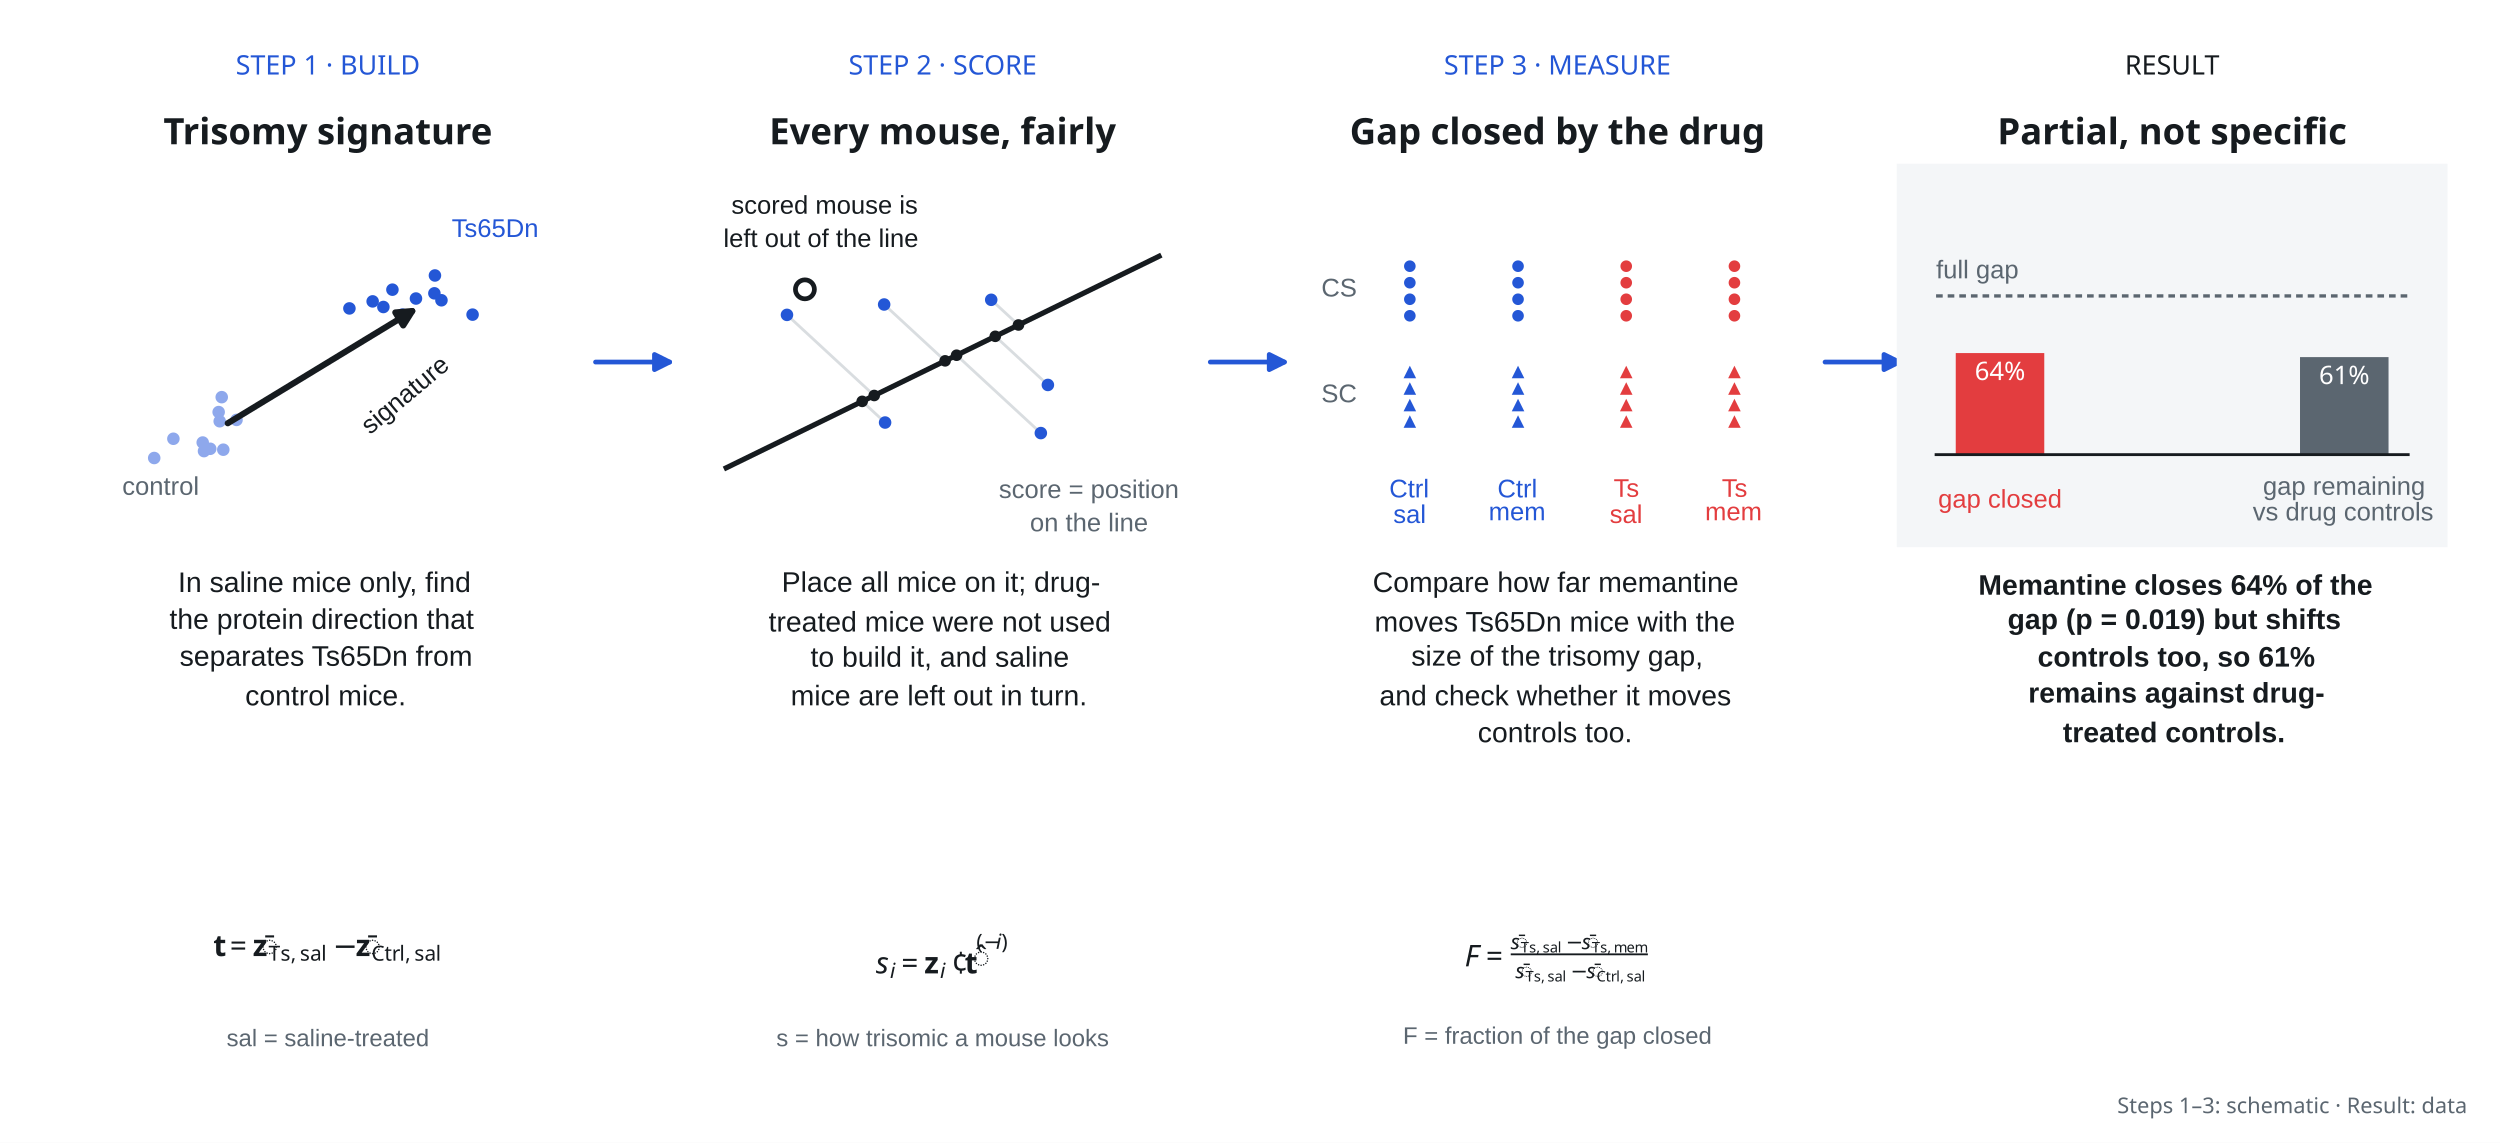
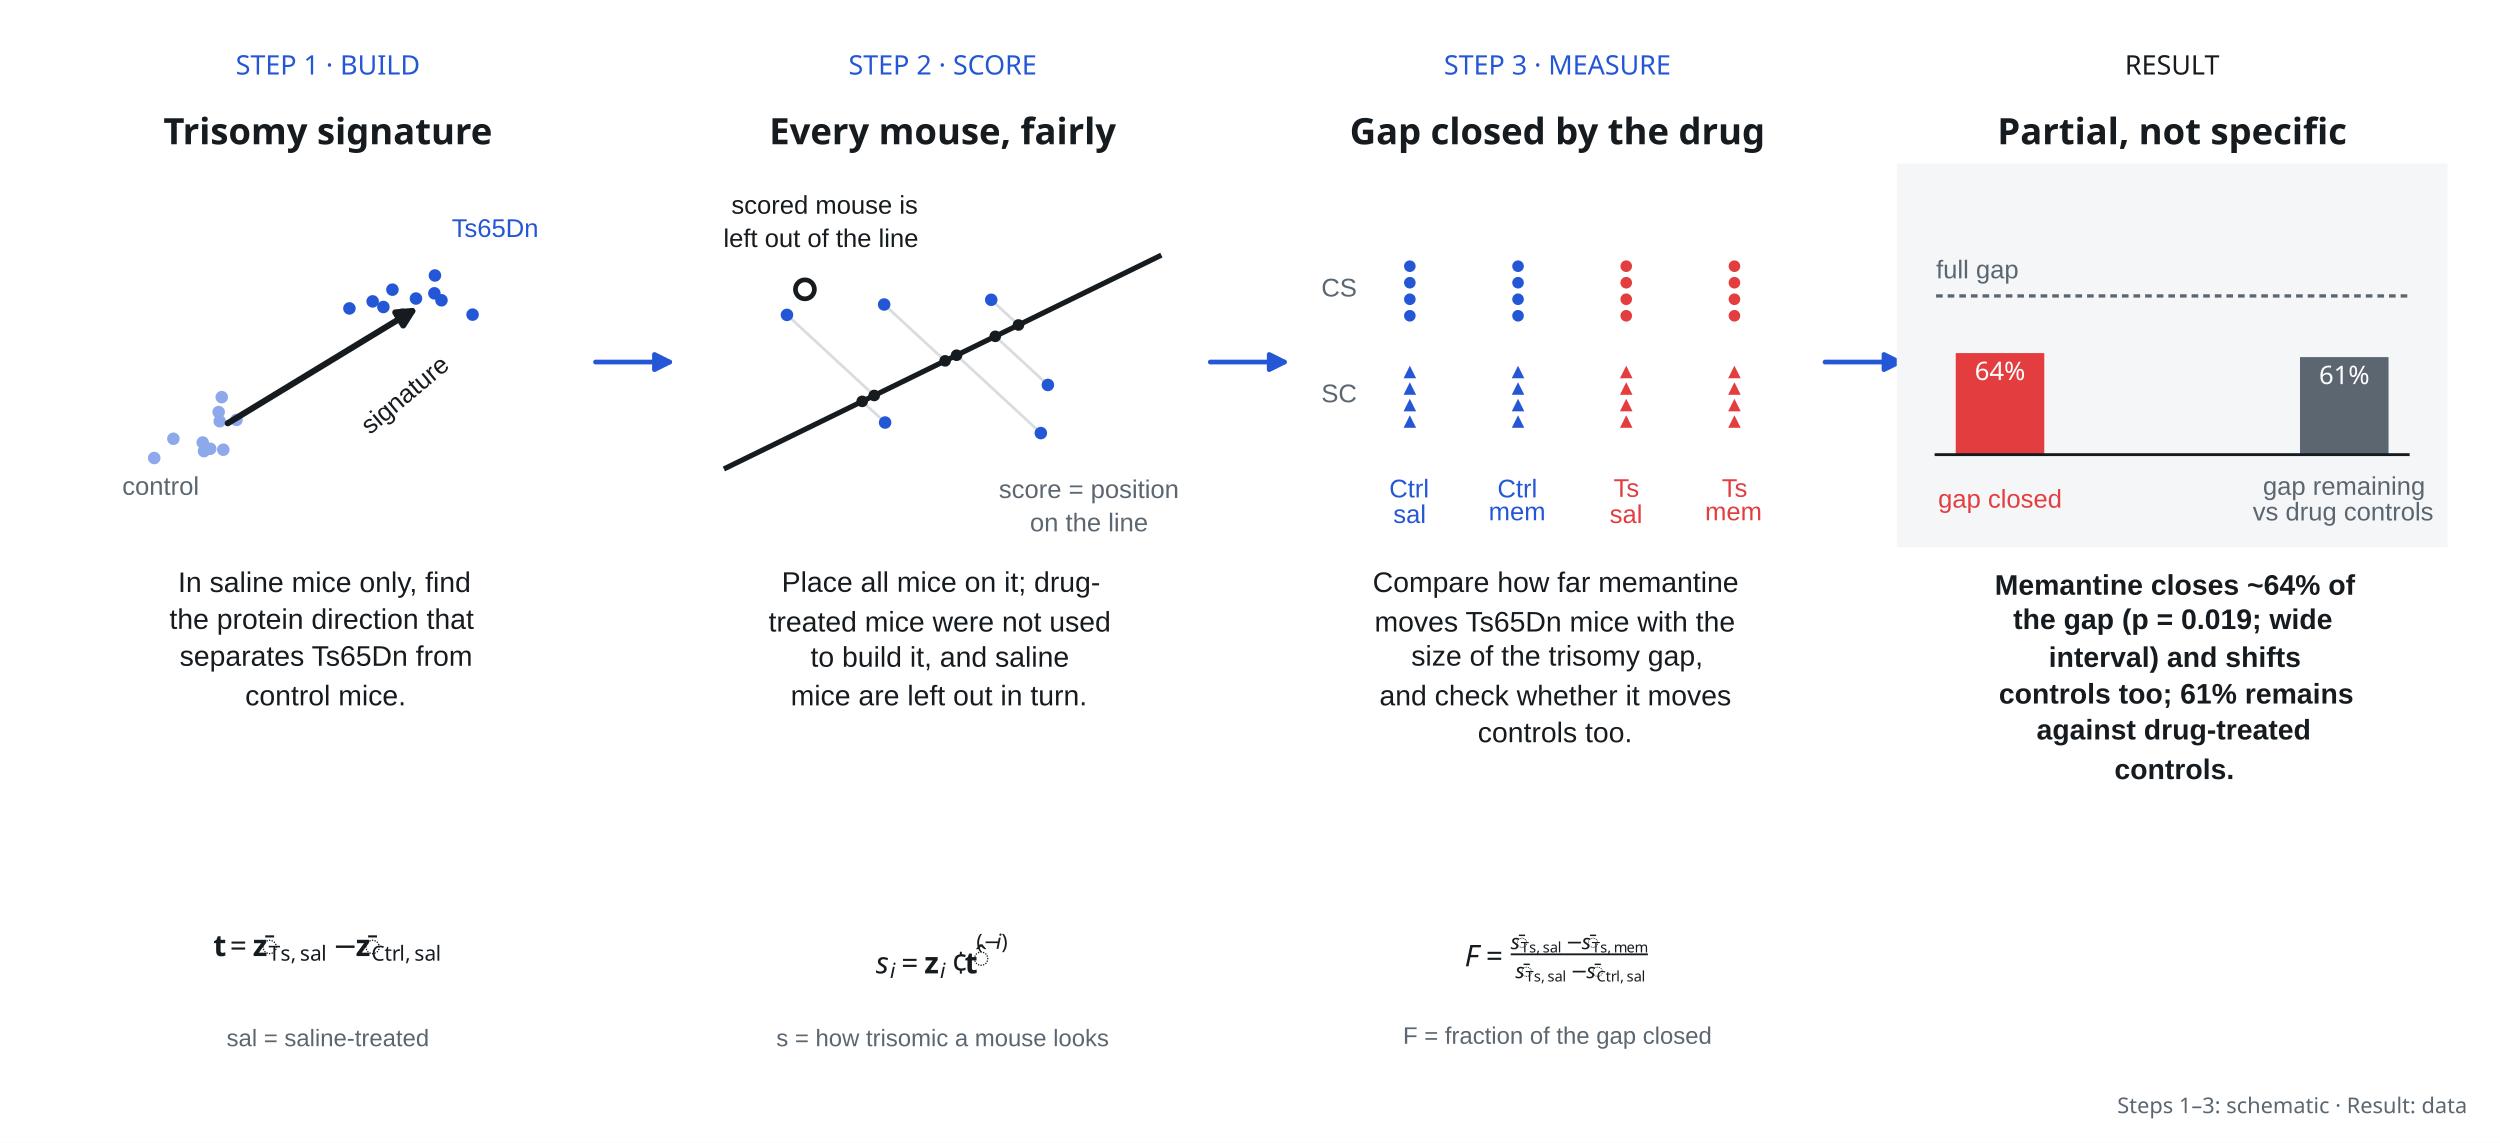
<svg xmlns="http://www.w3.org/2000/svg" xmlns:xlink="http://www.w3.org/1999/xlink" width="527.38pt" height="241.081pt" viewBox="0 0 527.38 241.081" version="1.1">
  <defs>
    <style type="text/css">*{stroke-linejoin: round; stroke-linecap: butt}</style>
  </defs>
  <g id="figure_1">
    <g id="patch_1">
      <path d="M 0 241.081  L 527.38 241.081  L 527.38 -0  L 0 -0  z " style="fill: #ffffff" />
    </g>
    <g id="axes_1">
      <g id="patch_2">
        <path d="M 125.629 76.377  Q 134.004 76.377 141.261 76.377  " clip-path="url(#pd971b966e3)" style="fill: none; stroke: #2457d6; stroke-linecap: round" />
        <path d="M 138.061 74.777  L 141.261 76.377  L 138.061 77.977  z " clip-path="url(#pd971b966e3)" style="fill: #2457d6; stroke: #2457d6; stroke-linecap: round" />
      </g>
      <g id="patch_3">
        <path d="M 255.314 76.377  Q 263.689 76.377 270.946 76.377  " clip-path="url(#pd971b966e3)" style="fill: none; stroke: #2457d6; stroke-linecap: round" />
        <path d="M 267.746 74.777  L 270.946 76.377  L 267.746 77.977  z " clip-path="url(#pd971b966e3)" style="fill: #2457d6; stroke: #2457d6; stroke-linecap: round" />
      </g>
      <g id="patch_4">
        <path d="M 384.999 76.377  Q 393.374 76.377 400.631 76.377  " clip-path="url(#pd971b966e3)" style="fill: none; stroke: #2457d6; stroke-linecap: round" />
        <path d="M 397.431 74.777  L 400.631 76.377  L 397.431 77.977  z " clip-path="url(#pd971b966e3)" style="fill: #2457d6; stroke: #2457d6; stroke-linecap: round" />
      </g>
      <g id="text_1">
        <text style="font-size: 5.67px; font-family: 'IBM Plex Mono'; text-anchor: middle; fill: #2457d6" x="69.163" y="15.716" transform="rotate(-0 69.16252 15.71583)">STEP 1 · BUILD</text>
      </g>
      <g id="text_2">
        <text style="font-weight: 600; font-size: 7.686px; font-family: 'Fraunces'; text-anchor: middle; fill: #161b1f" x="69.163" y="30.432" transform="rotate(-0 69.16252 30.43218)">Trisomy signature</text>
      </g>
      <g id="text_3">
        <text style="font-size: 5.985px; font-family: 'IBM Plex Sans', 'Arial', 'DejaVu Sans', sans-serif; fill: #161b1f" transform="translate(37.55564 124.8845)">In saline mice only, find</text>
        <text style="font-size: 5.985px; font-family: 'IBM Plex Sans', 'Arial', 'DejaVu Sans', sans-serif; fill: #161b1f" transform="translate(35.7405 132.665)">the protein direction that</text>
        <text style="font-size: 5.985px; font-family: 'IBM Plex Sans', 'Arial', 'DejaVu Sans', sans-serif; fill: #161b1f" transform="translate(37.8937 140.4455)">separates Ts65Dn from</text>
        <text style="font-size: 5.985px; font-family: 'IBM Plex Sans', 'Arial', 'DejaVu Sans', sans-serif; fill: #161b1f" transform="translate(51.72513 148.7885)">control mice.</text>
      </g>
      <g id="text_4">
        <g style="fill: #161b1f" transform="translate(45.00202 202.16)">
          <text>
            <tspan x="0" y="-0.478" style="font-weight: 700; font-size: 6.3px; font-family: 'IBM Plex Sans'; fill: #161b1f">t</tspan>
            <tspan x="8.326" y="-0.478" style="font-weight: 700; font-size: 6.3px; font-family: 'IBM Plex Sans'; fill: #161b1f">z</tspan>
            <tspan x="30.035" y="-0.478" style="font-weight: 700; font-size: 6.3px; font-family: 'IBM Plex Sans'; fill: #161b1f">z</tspan>
            <tspan x="3.48" y="-0.478" style="font-size: 6.3px; font-family: 'IBM Plex Sans'; fill: #161b1f">=</tspan>
            <tspan x="10.016" y="-0.562" style="font-size: 6.3px; font-family: 'IBM Plex Sans'; fill: #161b1f">̄</tspan>
            <tspan x="25.188" y="-0.478" style="font-size: 6.3px; font-family: 'IBM Plex Sans'; fill: #161b1f">−</tspan>
            <tspan x="31.725" y="-0.562" style="font-size: 6.3px; font-family: 'IBM Plex Sans'; fill: #161b1f">̄</tspan>
            <tspan x="11.644" y="0.497" style="font-size: 4.41px; font-family: 'IBM Plex Sans'; fill: #161b1f">T</tspan>
            <tspan x="14.166" y="0.497" style="font-size: 4.41px; font-family: 'IBM Plex Sans'; fill: #161b1f">s</tspan>
            <tspan x="16.312" y="0.497" style="font-size: 4.41px; font-family: 'IBM Plex Sans'; fill: #161b1f">,</tspan>
            <tspan x="18.259" y="0.497" style="font-size: 4.41px; font-family: 'IBM Plex Sans'; fill: #161b1f">s</tspan>
            <tspan x="20.405" y="0.497" style="font-size: 4.41px; font-family: 'IBM Plex Sans'; fill: #161b1f">a</tspan>
            <tspan x="22.759" y="0.497" style="font-size: 4.41px; font-family: 'IBM Plex Sans'; fill: #161b1f">l</tspan>
            <tspan x="33.353" y="0.497" style="font-size: 4.41px; font-family: 'IBM Plex Sans'; fill: #161b1f">C</tspan>
            <tspan x="36.09" y="0.497" style="font-size: 4.41px; font-family: 'IBM Plex Sans'; fill: #161b1f">t</tspan>
            <tspan x="37.638" y="0.497" style="font-size: 4.41px; font-family: 'IBM Plex Sans'; fill: #161b1f">r</tspan>
            <tspan x="39.255" y="0.497" style="font-size: 4.41px; font-family: 'IBM Plex Sans'; fill: #161b1f">l</tspan>
            <tspan x="40.454" y="0.497" style="font-size: 4.41px; font-family: 'IBM Plex Sans'; fill: #161b1f">,</tspan>
            <tspan x="42.401" y="0.497" style="font-size: 4.41px; font-family: 'IBM Plex Sans'; fill: #161b1f">s</tspan>
            <tspan x="44.547" y="0.497" style="font-size: 4.41px; font-family: 'IBM Plex Sans'; fill: #161b1f">a</tspan>
            <tspan x="46.901" y="0.497" style="font-size: 4.41px; font-family: 'IBM Plex Sans'; fill: #161b1f">l</tspan>
          </text>
        </g>
      </g>
      <g id="text_5">
        <text style="font-size: 5.04px; font-family: 'IBM Plex Sans', 'Arial', 'DejaVu Sans', sans-serif; text-anchor: middle; fill: #5b6670" x="69.163" y="220.7" transform="rotate(-0 69.16252 220.6997)">sal = saline-treated</text>
      </g>
      <g id="text_6">
        <text style="font-size: 5.67px; font-family: 'IBM Plex Mono'; text-anchor: middle; fill: #2457d6" x="198.848" y="15.716" transform="rotate(-0 198.8476 15.71583)">STEP 2 · SCORE</text>
      </g>
      <g id="text_7">
        <text style="font-weight: 600; font-size: 7.686px; font-family: 'Fraunces'; text-anchor: middle; fill: #161b1f" x="198.848" y="30.432" transform="rotate(-0 198.8476 30.43218)">Every mouse, fairly</text>
      </g>
      <g id="text_8">
        <text style="font-size: 5.985px; font-family: 'IBM Plex Sans', 'Arial', 'DejaVu Sans', sans-serif; fill: #161b1f" transform="translate(164.9037 124.8485)">Place all mice on it; drug-</text>
        <text style="font-size: 5.985px; font-family: 'IBM Plex Sans', 'Arial', 'DejaVu Sans', sans-serif; fill: #161b1f" transform="translate(162.1268 133.2275)">treated mice were not used</text>
        <text style="font-size: 5.985px; font-family: 'IBM Plex Sans', 'Arial', 'DejaVu Sans', sans-serif; fill: #161b1f" transform="translate(170.9701 140.6461)">to build it, and saline</text>
        <text style="font-size: 5.985px; font-family: 'IBM Plex Sans', 'Arial', 'DejaVu Sans', sans-serif; fill: #161b1f" transform="translate(166.7895 148.7885)">mice are left out in turn.</text>
      </g>
      <g id="text_9">
        <g style="fill: #161b1f" transform="translate(184.7671 205.814)">
          <text>
            <tspan x="0" y="-0.481" style="font-style: italic; font-size: 6.3px; font-family: 'IBM Plex Sans'; fill: #161b1f">s</tspan>
            <tspan x="2.966" y="0.494" style="font-style: italic; font-size: 4.41px; font-family: 'IBM Plex Sans'; fill: #161b1f">i</tspan>
            <tspan x="13.525" y="0.494" style="font-style: italic; font-size: 4.41px; font-family: 'IBM Plex Sans'; fill: #161b1f">i</tspan>
            <tspan x="25.32" y="-5.653" style="font-style: italic; font-size: 4.41px; font-family: 'IBM Plex Sans'; fill: #161b1f">i</tspan>
            <tspan x="5.36" y="-0.481" style="font-size: 6.3px; font-family: 'IBM Plex Sans'; fill: #161b1f">=</tspan>
            <tspan x="20.333" y="-1.753" style="font-size: 6.3px; font-family: 'IBM Plex Sans'; fill: #161b1f">̂</tspan>
            <tspan x="10.206" y="-0.481" style="font-weight: 700; font-size: 6.3px; font-family: 'IBM Plex Sans'; fill: #161b1f">z</tspan>
            <tspan x="18.73" y="-0.481" style="font-weight: 700; font-size: 6.3px; font-family: 'IBM Plex Sans'; fill: #161b1f">t</tspan>
            <tspan x="15.919" y="-0.481" style="font-size: 6.3px; font-family: 'cmsy10'; fill: #161b1f">¢</tspan>
            <tspan x="21.199" y="-5.653" style="font-size: 4.41px; font-family: 'IBM Plex Sans'; fill: #161b1f">(</tspan>
            <tspan x="22.675" y="-5.653" style="font-size: 4.41px; font-family: 'IBM Plex Sans'; fill: #161b1f">−</tspan>
            <tspan x="26.484" y="-5.653" style="font-size: 4.41px; font-family: 'IBM Plex Sans'; fill: #161b1f">)</tspan>
          </text>
        </g>
      </g>
      <g id="text_10">
        <text style="font-size: 5.04px; font-family: 'IBM Plex Sans', 'Arial', 'DejaVu Sans', sans-serif; text-anchor: middle; fill: #5b6670" x="198.848" y="220.7" transform="rotate(-0 198.8476 220.6997)">s = how trisomic a mouse looks</text>
      </g>
      <g id="text_11">
        <text style="font-size: 5.67px; font-family: 'IBM Plex Mono'; text-anchor: middle; fill: #2457d6" x="328.533" y="15.716" transform="rotate(-0 328.5326 15.71583)">STEP 3 · MEASURE</text>
      </g>
      <g id="text_12">
        <text style="font-weight: 600; font-size: 7.686px; font-family: 'Fraunces'; text-anchor: middle; fill: #161b1f" x="328.533" y="30.432" transform="rotate(-0 328.5326 30.43218)">Gap closed by the drug</text>
      </g>
      <g id="text_13">
        <text style="font-size: 5.985px; font-family: 'IBM Plex Sans', 'Arial', 'DejaVu Sans', sans-serif; fill: #161b1f" transform="translate(289.5763 124.8845)">Compare how far memantine</text>
        <text style="font-size: 5.985px; font-family: 'IBM Plex Sans', 'Arial', 'DejaVu Sans', sans-serif; fill: #161b1f" transform="translate(289.9569 133.2275)">moves Ts65Dn mice with the</text>
        <text style="font-size: 5.985px; font-family: 'IBM Plex Sans', 'Arial', 'DejaVu Sans', sans-serif; fill: #161b1f" transform="translate(297.7094 140.4095)">size of the trisomy gap,</text>
        <text style="font-size: 5.985px; font-family: 'IBM Plex Sans', 'Arial', 'DejaVu Sans', sans-serif; fill: #161b1f" transform="translate(291.001 148.7885)">and check whether it moves</text>
        <text style="font-size: 5.985px; font-family: 'IBM Plex Sans', 'Arial', 'DejaVu Sans', sans-serif; fill: #161b1f" transform="translate(311.7391 156.569)">controls too.</text>
      </g>
      <g id="text_14">
        <g style="fill: #161b1f" transform="translate(308.9711 204.05)">
          <text>
            <tspan x="0" y="-0.204" style="font-style: italic; font-size: 6.3px; font-family: 'IBM Plex Sans'; fill: #161b1f">F</tspan>
            <tspan x="4.481" y="-0.204" style="font-size: 6.3px; font-family: 'IBM Plex Sans'; fill: #161b1f">=</tspan>
            <tspan x="10.789" y="-3.892" style="font-size: 4.41px; font-family: 'IBM Plex Sans'; fill: #161b1f">̄</tspan>
            <tspan x="11.789" y="2.23" style="font-size: 4.41px; font-family: 'IBM Plex Sans'; fill: #161b1f">̄</tspan>
            <tspan x="21.317" y="-3.824" style="font-size: 4.41px; font-family: 'IBM Plex Sans'; fill: #161b1f">−</tspan>
            <tspan x="22.317" y="2.298" style="font-size: 4.41px; font-family: 'IBM Plex Sans'; fill: #161b1f">−</tspan>
            <tspan x="25.778" y="-3.892" style="font-size: 4.41px; font-family: 'IBM Plex Sans'; fill: #161b1f">̄</tspan>
            <tspan x="26.778" y="2.23" style="font-size: 4.41px; font-family: 'IBM Plex Sans'; fill: #161b1f">̄</tspan>
            <tspan x="9.721" y="-3.824" style="font-style: italic; font-size: 4.41px; font-family: 'IBM Plex Sans'; fill: #161b1f">s</tspan>
            <tspan x="10.721" y="2.298" style="font-style: italic; font-size: 4.41px; font-family: 'IBM Plex Sans'; fill: #161b1f">s</tspan>
            <tspan x="24.71" y="-3.824" style="font-style: italic; font-size: 4.41px; font-family: 'IBM Plex Sans'; fill: #161b1f">s</tspan>
            <tspan x="25.71" y="2.298" style="font-style: italic; font-size: 4.41px; font-family: 'IBM Plex Sans'; fill: #161b1f">s</tspan>
            <tspan x="11.837" y="-3.13" style="font-size: 3.087px; font-family: 'IBM Plex Sans'; fill: #161b1f">T</tspan>
            <tspan x="12.837" y="2.992" style="font-size: 3.087px; font-family: 'IBM Plex Sans'; fill: #161b1f">T</tspan>
            <tspan x="13.601" y="-3.13" style="font-size: 3.087px; font-family: 'IBM Plex Sans'; fill: #161b1f">s</tspan>
            <tspan x="14.601" y="2.992" style="font-size: 3.087px; font-family: 'IBM Plex Sans'; fill: #161b1f">s</tspan>
            <tspan x="15.104" y="-3.13" style="font-size: 3.087px; font-family: 'IBM Plex Sans'; fill: #161b1f">,</tspan>
            <tspan x="16.104" y="2.992" style="font-size: 3.087px; font-family: 'IBM Plex Sans'; fill: #161b1f">,</tspan>
            <tspan x="16.467" y="-3.13" style="font-size: 3.087px; font-family: 'IBM Plex Sans'; fill: #161b1f">s</tspan>
            <tspan x="17.467" y="2.992" style="font-size: 3.087px; font-family: 'IBM Plex Sans'; fill: #161b1f">s</tspan>
            <tspan x="17.969" y="-3.13" style="font-size: 3.087px; font-family: 'IBM Plex Sans'; fill: #161b1f">a</tspan>
            <tspan x="18.969" y="2.992" style="font-size: 3.087px; font-family: 'IBM Plex Sans'; fill: #161b1f">a</tspan>
            <tspan x="19.617" y="-3.13" style="font-size: 3.087px; font-family: 'IBM Plex Sans'; fill: #161b1f">l</tspan>
            <tspan x="20.617" y="2.992" style="font-size: 3.087px; font-family: 'IBM Plex Sans'; fill: #161b1f">l</tspan>
            <tspan x="26.826" y="-3.13" style="font-size: 3.087px; font-family: 'IBM Plex Sans'; fill: #161b1f">T</tspan>
            <tspan x="27.826" y="2.992" style="font-size: 3.087px; font-family: 'IBM Plex Sans'; fill: #161b1f">C</tspan>
            <tspan x="28.59" y="-3.13" style="font-size: 3.087px; font-family: 'IBM Plex Sans'; fill: #161b1f">s</tspan>
            <tspan x="29.742" y="2.992" style="font-size: 3.087px; font-family: 'IBM Plex Sans'; fill: #161b1f">t</tspan>
            <tspan x="30.093" y="-3.13" style="font-size: 3.087px; font-family: 'IBM Plex Sans'; fill: #161b1f">,</tspan>
            <tspan x="30.825" y="2.992" style="font-size: 3.087px; font-family: 'IBM Plex Sans'; fill: #161b1f">r</tspan>
            <tspan x="31.456" y="-3.13" style="font-size: 3.087px; font-family: 'IBM Plex Sans'; fill: #161b1f">m</tspan>
            <tspan x="31.957" y="2.992" style="font-size: 3.087px; font-family: 'IBM Plex Sans'; fill: #161b1f">l</tspan>
            <tspan x="32.796" y="2.992" style="font-size: 3.087px; font-family: 'IBM Plex Sans'; fill: #161b1f">,</tspan>
            <tspan x="34.149" y="-3.13" style="font-size: 3.087px; font-family: 'IBM Plex Sans'; fill: #161b1f">e</tspan>
            <tspan x="34.159" y="2.992" style="font-size: 3.087px; font-family: 'IBM Plex Sans'; fill: #161b1f">s</tspan>
            <tspan x="35.661" y="2.992" style="font-size: 3.087px; font-family: 'IBM Plex Sans'; fill: #161b1f">a</tspan>
            <tspan x="35.843" y="-3.13" style="font-size: 3.087px; font-family: 'IBM Plex Sans'; fill: #161b1f">m</tspan>
            <tspan x="37.309" y="2.992" style="font-size: 3.087px; font-family: 'IBM Plex Sans'; fill: #161b1f">l</tspan>
          </text>
          <rect x="9.721" y="-2.929" width="28.93" height="0.394" />
        </g>
      </g>
      <g id="text_15">
        <text style="font-size: 5.04px; font-family: 'IBM Plex Sans', 'Arial', 'DejaVu Sans', sans-serif; text-anchor: middle; fill: #5b6670" x="328.533" y="220.196" transform="rotate(-0 328.5326 220.1957)">F = fraction of the gap closed</text>
      </g>
      <g id="text_16">
        <text style="font-size: 5.67px; font-family: 'IBM Plex Mono'; text-anchor: middle; fill: #161b1f" x="458.218" y="15.716" transform="rotate(-0 458.2176 15.71583)">RESULT</text>
      </g>
      <g id="text_17">
        <text style="font-weight: 600; font-size: 7.686px; font-family: 'Fraunces'; text-anchor: middle; fill: #161b1f" x="458.218" y="30.432" transform="rotate(-0 458.2176 30.43218)">Partial, not specific</text>
      </g>
      <g id="text_18">
-         <text style="font-weight: 600; font-size: 5.985px; font-family: 'IBM Plex Sans', 'Arial', 'DejaVu Sans', sans-serif; fill: #161b1f" transform="translate(417.3349 125.4647)">Memantine closes 64% of the</text>
-         <text style="font-weight: 600; font-size: 5.985px; font-family: 'IBM Plex Sans', 'Arial', 'DejaVu Sans', sans-serif; fill: #161b1f" transform="translate(423.499 132.6888)">gap (p = 0.019) but shifts</text>
-         <text style="font-weight: 600; font-size: 5.985px; font-family: 'IBM Plex Sans', 'Arial', 'DejaVu Sans', sans-serif; fill: #161b1f" transform="translate(429.8342 140.6161)">controls too, so 61%</text>
-         <text style="font-weight: 600; font-size: 5.985px; font-family: 'IBM Plex Sans', 'Arial', 'DejaVu Sans', sans-serif; fill: #161b1f" transform="translate(427.8559 148.2077)">remains against drug-</text>
-         <text style="font-weight: 600; font-size: 5.985px; font-family: 'IBM Plex Sans', 'Arial', 'DejaVu Sans', sans-serif; fill: #161b1f" transform="translate(435.1548 156.569)">treated controls.</text>
+         <text style="font-weight: 600; font-size: 5.985px; font-family: 'IBM Plex Sans', 'Arial', 'DejaVu Sans', sans-serif; fill: #161b1f" transform="translate(420.7941 125.4647)">Memantine closes ~64% of</text>
+         <text style="font-weight: 600; font-size: 5.985px; font-family: 'IBM Plex Sans', 'Arial', 'DejaVu Sans', sans-serif; fill: #161b1f" transform="translate(424.6787 132.6888)">the gap (p = 0.019; wide</text>
+         <text style="font-weight: 600; font-size: 5.985px; font-family: 'IBM Plex Sans', 'Arial', 'DejaVu Sans', sans-serif; fill: #161b1f" transform="translate(432.174 140.6909)">interval) and shifts</text>
+         <text style="font-weight: 600; font-size: 5.985px; font-family: 'IBM Plex Sans', 'Arial', 'DejaVu Sans', sans-serif; fill: #161b1f" transform="translate(421.6652 148.4144)">controls too; 61% remains</text>
+         <text style="font-weight: 600; font-size: 5.985px; font-family: 'IBM Plex Sans', 'Arial', 'DejaVu Sans', sans-serif; fill: #161b1f" transform="translate(429.6182 155.9882)">against drug-treated</text>
+         <text style="font-weight: 600; font-size: 5.985px; font-family: 'IBM Plex Sans', 'Arial', 'DejaVu Sans', sans-serif; fill: #161b1f" transform="translate(446.0442 164.3495)">controls.</text>
      </g>
      <g id="text_19">
        <text style="font-size: 4.6px; font-family: 'IBM Plex Mono'; text-anchor: end; fill: #5b6670" x="520.466" y="234.819" transform="rotate(-0 520.4665 234.8192)">Steps 1–3: schematic · Result: data</text>
      </g>
    </g>
    <g id="axes_2">
      <g id="PathCollection_1">
        <defs>
          <path id="m6b1adc46a8" d="M 0 1.323  C 0.351 1.323 0.687 1.183 0.935 0.935  C 1.183 0.687 1.323 0.351 1.323 0  C 1.323 -0.351 1.183 -0.687 0.935 -0.935  C 0.687 -1.183 0.351 -1.323 0 -1.323  C -0.351 -1.323 -0.687 -1.183 -0.935 -0.935  C -1.183 -0.687 -1.323 -0.351 -1.323 0  C -1.323 0.351 -1.183 0.687 -0.935 0.935  C -0.687 1.183 -0.351 1.323 0 1.323  z " />
        </defs>
        <g clip-path="url(#p8d5348389e)">
          <use xlink:href="#m6b1adc46a8" x="46.347" y="88.865" style="fill: #8ea8ec" />
          <use xlink:href="#m6b1adc46a8" x="44.347" y="94.67" style="fill: #8ea8ec" />
          <use xlink:href="#m6b1adc46a8" x="43.036" y="95.164" style="fill: #8ea8ec" />
          <use xlink:href="#m6b1adc46a8" x="46.775" y="83.781" style="fill: #8ea8ec" />
          <use xlink:href="#m6b1adc46a8" x="42.763" y="93.352" style="fill: #8ea8ec" />
          <use xlink:href="#m6b1adc46a8" x="49.895" y="88.581" style="fill: #8ea8ec" />
          <use xlink:href="#m6b1adc46a8" x="47.104" y="94.865" style="fill: #8ea8ec" />
          <use xlink:href="#m6b1adc46a8" x="46.126" y="86.929" style="fill: #8ea8ec" />
          <use xlink:href="#m6b1adc46a8" x="36.576" y="92.557" style="fill: #8ea8ec" />
          <use xlink:href="#m6b1adc46a8" x="32.531" y="96.618" style="fill: #8ea8ec" />
        </g>
      </g>
      <g id="PathCollection_2">
        <defs>
          <path id="mc053789a80" d="M 0 1.323  C 0.351 1.323 0.687 1.183 0.935 0.935  C 1.183 0.687 1.323 0.351 1.323 0  C 1.323 -0.351 1.183 -0.687 0.935 -0.935  C 0.687 -1.183 0.351 -1.323 0 -1.323  C -0.351 -1.323 -0.687 -1.183 -0.935 -0.935  C -1.183 -0.687 -1.323 -0.351 -1.323 0  C -1.323 0.351 -1.183 0.687 -0.935 0.935  C -0.687 1.183 -0.351 1.323 0 1.323  z " />
        </defs>
        <g clip-path="url(#p8d5348389e)">
          <use xlink:href="#mc053789a80" x="78.612" y="63.578" style="fill: #2457d6" />
          <use xlink:href="#mc053789a80" x="82.782" y="61.106" style="fill: #2457d6" />
          <use xlink:href="#mc053789a80" x="93.125" y="63.343" style="fill: #2457d6" />
          <use xlink:href="#mc053789a80" x="73.709" y="65.06" style="fill: #2457d6" />
          <use xlink:href="#mc053789a80" x="91.635" y="61.877" style="fill: #2457d6" />
          <use xlink:href="#mc053789a80" x="80.875" y="64.762" style="fill: #2457d6" />
          <use xlink:href="#mc053789a80" x="84.881" y="66.378" style="fill: #2457d6" />
          <use xlink:href="#mc053789a80" x="99.692" y="66.372" style="fill: #2457d6" />
          <use xlink:href="#mc053789a80" x="91.751" y="58.113" style="fill: #2457d6" />
          <use xlink:href="#mc053789a80" x="87.749" y="62.975" style="fill: #2457d6" />
        </g>
      </g>
      <g id="patch_5">
        <path d="M 48.048 89.283  Q 68.125 77.074 86.961 65.62  " clip-path="url(#p8d5348389e)" style="fill: none; stroke: #161b1f; stroke-width: 1.3; stroke-linecap: round" />
        <path d="M 83.395 65.915  L 86.961 65.62  L 85.058 68.649  z " clip-path="url(#p8d5348389e)" style="fill: #161b1f; stroke: #161b1f; stroke-width: 1.3; stroke-linecap: round" />
      </g>
      <g id="text_20">
        <text style="font-size: 5.4px; font-family: 'IBM Plex Sans', 'Arial', 'DejaVu Sans', sans-serif; text-anchor: middle; fill: #5b6670" x="33.888" y="104.387" transform="rotate(-0 33.88819 104.387)">control</text>
      </g>
      <g id="text_21">
        <text style="font-size: 5.4px; font-family: 'IBM Plex Sans', 'Arial', 'DejaVu Sans', sans-serif; text-anchor: middle; fill: #2457d6" x="104.437" y="49.996" transform="rotate(-0 104.4369 49.99578)">Ts65Dn</text>
      </g>
      <g id="text_22">
        <text style="font-size: 5.4px; font-family: 'IBM Plex Sans', 'Arial', 'DejaVu Sans', sans-serif; fill: #161b1f" transform="translate(78.0533 91.79224) rotate(-40)">signature</text>
      </g>
    </g>
    <g id="axes_3">
      <g id="line2d_1">
        <path d="M 153.198 98.691  L 244.497 54.062  " clip-path="url(#pf48dabdea0)" style="fill: none; stroke: #161b1f; stroke-width: 1.1; stroke-linecap: square" />
      </g>
      <g id="line2d_2">
        <path d="M 209.099 63.244  L 214.847 68.556  " clip-path="url(#pf48dabdea0)" style="fill: none; stroke: #d9dde0; stroke-width: 0.6; stroke-linecap: square" />
      </g>
      <g id="line2d_3">
        <path d="M 219.567 91.36  L 201.795 74.936  " clip-path="url(#pf48dabdea0)" style="fill: none; stroke: #d9dde0; stroke-width: 0.6; stroke-linecap: square" />
      </g>
      <g id="line2d_4">
        <path d="M 186.513 64.234  L 199.374 76.12  " clip-path="url(#pf48dabdea0)" style="fill: none; stroke: #d9dde0; stroke-width: 0.6; stroke-linecap: square" />
      </g>
      <g id="line2d_5">
        <path d="M 166.014 66.423  L 184.417 83.431  " clip-path="url(#pf48dabdea0)" style="fill: none; stroke: #d9dde0; stroke-width: 0.6; stroke-linecap: square" />
      </g>
      <g id="line2d_6">
        <path d="M 221.053 81.205  L 209.954 70.947  " clip-path="url(#pf48dabdea0)" style="fill: none; stroke: #d9dde0; stroke-width: 0.6; stroke-linecap: square" />
      </g>
      <g id="line2d_7">
        <path d="M 186.712 89.134  L 181.882 84.67  " clip-path="url(#pf48dabdea0)" style="fill: none; stroke: #d9dde0; stroke-width: 0.6; stroke-linecap: square" />
      </g>
      <g id="PathCollection_3">
        <g clip-path="url(#pf48dabdea0)">
          <use xlink:href="#mc053789a80" x="209.099" y="63.244" style="fill: #2457d6" />
        </g>
      </g>
      <g id="PathCollection_4">
        <defs>
          <path id="m86d9dac5b0" d="M 0 1.225  C 0.325 1.225 0.636 1.096 0.866 0.866  C 1.096 0.636 1.225 0.325 1.225 0  C 1.225 -0.325 1.096 -0.636 0.866 -0.866  C 0.636 -1.096 0.325 -1.225 0 -1.225  C -0.325 -1.225 -0.636 -1.096 -0.866 -0.866  C -1.096 -0.636 -1.225 -0.325 -1.225 0  C -1.225 0.325 -1.096 0.636 -0.866 0.866  C -0.636 1.096 -0.325 1.225 0 1.225  z " />
        </defs>
        <g clip-path="url(#pf48dabdea0)">
          <use xlink:href="#m86d9dac5b0" x="214.847" y="68.556" style="fill: #161b1f" />
        </g>
      </g>
      <g id="PathCollection_5">
        <g clip-path="url(#pf48dabdea0)">
          <use xlink:href="#mc053789a80" x="219.567" y="91.36" style="fill: #2457d6" />
        </g>
      </g>
      <g id="PathCollection_6">
        <g clip-path="url(#pf48dabdea0)">
          <use xlink:href="#m86d9dac5b0" x="201.795" y="74.936" style="fill: #161b1f" />
        </g>
      </g>
      <g id="PathCollection_7">
        <g clip-path="url(#pf48dabdea0)">
          <use xlink:href="#mc053789a80" x="186.513" y="64.234" style="fill: #2457d6" />
        </g>
      </g>
      <g id="PathCollection_8">
        <g clip-path="url(#pf48dabdea0)">
          <use xlink:href="#m86d9dac5b0" x="199.374" y="76.12" style="fill: #161b1f" />
        </g>
      </g>
      <g id="PathCollection_9">
        <g clip-path="url(#pf48dabdea0)">
          <use xlink:href="#mc053789a80" x="166.014" y="66.423" style="fill: #2457d6" />
        </g>
      </g>
      <g id="PathCollection_10">
        <g clip-path="url(#pf48dabdea0)">
          <use xlink:href="#m86d9dac5b0" x="184.417" y="83.431" style="fill: #161b1f" />
        </g>
      </g>
      <g id="PathCollection_11">
        <g clip-path="url(#pf48dabdea0)">
          <use xlink:href="#mc053789a80" x="221.053" y="81.205" style="fill: #2457d6" />
        </g>
      </g>
      <g id="PathCollection_12">
        <g clip-path="url(#pf48dabdea0)">
          <use xlink:href="#m86d9dac5b0" x="209.954" y="70.947" style="fill: #161b1f" />
        </g>
      </g>
      <g id="PathCollection_13">
        <g clip-path="url(#pf48dabdea0)">
          <use xlink:href="#mc053789a80" x="186.712" y="89.134" style="fill: #2457d6" />
        </g>
      </g>
      <g id="PathCollection_14">
        <g clip-path="url(#pf48dabdea0)">
          <use xlink:href="#m86d9dac5b0" x="181.882" y="84.67" style="fill: #161b1f" />
        </g>
      </g>
      <g id="text_23">
        <text style="font-size: 5.4px; font-family: 'IBM Plex Sans', 'Arial', 'DejaVu Sans', sans-serif; fill: #161b1f" transform="translate(154.2891 45.09113)">scored mouse is</text>
        <text style="font-size: 5.4px; font-family: 'IBM Plex Sans', 'Arial', 'DejaVu Sans', sans-serif; fill: #161b1f" transform="translate(152.6075 52.11113)">left out of the line</text>
      </g>
      <g id="text_24">
        <text style="font-size: 5.4px; font-family: 'IBM Plex Sans', 'Arial', 'DejaVu Sans', sans-serif; fill: #5b6670" transform="translate(210.713 105.0609)">score = position</text>
        <text style="font-size: 5.4px; font-family: 'IBM Plex Sans', 'Arial', 'DejaVu Sans', sans-serif; fill: #5b6670" transform="translate(217.2634 112.0809)">on the line</text>
      </g>
      <g id="PathCollection_15">
        <defs>
          <path id="m4ebfc83fb9" d="M 0 2  C 0.53 2 1.039 1.789 1.414 1.414  C 1.789 1.039 2 0.53 2 0  C 2 -0.53 1.789 -1.039 1.414 -1.414  C 1.039 -1.789 0.53 -2 0 -2  C -0.53 -2 -1.039 -1.789 -1.414 -1.414  C -1.789 -1.039 -2 -0.53 -2 0  C -2 0.53 -1.789 1.039 -1.414 1.414  C -1.039 1.789 -0.53 2 0 2  z " style="stroke: #161b1f" />
        </defs>
        <g clip-path="url(#pf48dabdea0)">
          <use xlink:href="#m4ebfc83fb9" x="169.798" y="61.036" style="fill: #ffffff; stroke: #161b1f" />
        </g>
      </g>
    </g>
    <g id="axes_4">
      <g id="PathCollection_16">
        <defs>
          <path id="mb59405c7c5" d="M 0 1.225  C 0.325 1.225 0.636 1.096 0.866 0.866  C 1.096 0.636 1.225 0.325 1.225 0  C 1.225 -0.325 1.096 -0.636 0.866 -0.866  C 0.636 -1.096 0.325 -1.225 0 -1.225  C -0.325 -1.225 -0.636 -1.096 -0.866 -0.866  C -1.096 -0.636 -1.225 -0.325 -1.225 0  C -1.225 0.325 -1.096 0.636 -0.866 0.866  C -0.636 1.096 -0.325 1.225 0 1.225  z " />
        </defs>
        <g clip-path="url(#p807181dc6a)">
          <use xlink:href="#mb59405c7c5" x="297.408" y="66.614" style="fill: #2457d6" />
          <use xlink:href="#mb59405c7c5" x="297.408" y="63.128" style="fill: #2457d6" />
          <use xlink:href="#mb59405c7c5" x="297.408" y="59.641" style="fill: #2457d6" />
          <use xlink:href="#mb59405c7c5" x="297.408" y="56.154" style="fill: #2457d6" />
        </g>
      </g>
      <g id="PathCollection_17">
        <defs>
          <path id="m0f5d67f9e3" d="M 0 -1.323  L -1.323 1.323  L 1.323 1.323  z " />
        </defs>
        <g clip-path="url(#p807181dc6a)">
          <use xlink:href="#m0f5d67f9e3" x="297.408" y="88.929" style="fill: #2457d6" />
          <use xlink:href="#m0f5d67f9e3" x="297.408" y="85.442" style="fill: #2457d6" />
          <use xlink:href="#m0f5d67f9e3" x="297.408" y="81.955" style="fill: #2457d6" />
          <use xlink:href="#m0f5d67f9e3" x="297.408" y="78.469" style="fill: #2457d6" />
        </g>
      </g>
      <g id="PathCollection_18">
        <g clip-path="url(#p807181dc6a)">
          <use xlink:href="#mb59405c7c5" x="320.233" y="66.614" style="fill: #2457d6" />
          <use xlink:href="#mb59405c7c5" x="320.233" y="63.128" style="fill: #2457d6" />
          <use xlink:href="#mb59405c7c5" x="320.233" y="59.641" style="fill: #2457d6" />
          <use xlink:href="#mb59405c7c5" x="320.233" y="56.154" style="fill: #2457d6" />
        </g>
      </g>
      <g id="PathCollection_19">
        <g clip-path="url(#p807181dc6a)">
          <use xlink:href="#m0f5d67f9e3" x="320.233" y="88.929" style="fill: #2457d6" />
          <use xlink:href="#m0f5d67f9e3" x="320.233" y="85.442" style="fill: #2457d6" />
          <use xlink:href="#m0f5d67f9e3" x="320.233" y="81.955" style="fill: #2457d6" />
          <use xlink:href="#m0f5d67f9e3" x="320.233" y="78.469" style="fill: #2457d6" />
        </g>
      </g>
      <g id="PathCollection_20">
        <defs>
          <path id="m4baf8429f5" d="M 0 1.225  C 0.325 1.225 0.636 1.096 0.866 0.866  C 1.096 0.636 1.225 0.325 1.225 0  C 1.225 -0.325 1.096 -0.636 0.866 -0.866  C 0.636 -1.096 0.325 -1.225 0 -1.225  C -0.325 -1.225 -0.636 -1.096 -0.866 -0.866  C -1.096 -0.636 -1.225 -0.325 -1.225 0  C -1.225 0.325 -1.096 0.636 -0.866 0.866  C -0.636 1.096 -0.325 1.225 0 1.225  z " />
        </defs>
        <g clip-path="url(#p807181dc6a)">
          <use xlink:href="#m4baf8429f5" x="343.057" y="66.614" style="fill: #e33d3f" />
          <use xlink:href="#m4baf8429f5" x="343.057" y="63.128" style="fill: #e33d3f" />
          <use xlink:href="#m4baf8429f5" x="343.057" y="59.641" style="fill: #e33d3f" />
          <use xlink:href="#m4baf8429f5" x="343.057" y="56.154" style="fill: #e33d3f" />
        </g>
      </g>
      <g id="PathCollection_21">
        <defs>
          <path id="m49535ea18f" d="M 0 -1.323  L -1.323 1.323  L 1.323 1.323  z " />
        </defs>
        <g clip-path="url(#p807181dc6a)">
          <use xlink:href="#m49535ea18f" x="343.057" y="88.929" style="fill: #e33d3f" />
          <use xlink:href="#m49535ea18f" x="343.057" y="85.442" style="fill: #e33d3f" />
          <use xlink:href="#m49535ea18f" x="343.057" y="81.955" style="fill: #e33d3f" />
          <use xlink:href="#m49535ea18f" x="343.057" y="78.469" style="fill: #e33d3f" />
        </g>
      </g>
      <g id="PathCollection_22">
        <g clip-path="url(#p807181dc6a)">
          <use xlink:href="#m4baf8429f5" x="365.882" y="66.614" style="fill: #e33d3f" />
          <use xlink:href="#m4baf8429f5" x="365.882" y="63.128" style="fill: #e33d3f" />
          <use xlink:href="#m4baf8429f5" x="365.882" y="59.641" style="fill: #e33d3f" />
          <use xlink:href="#m4baf8429f5" x="365.882" y="56.154" style="fill: #e33d3f" />
        </g>
      </g>
      <g id="PathCollection_23">
        <g clip-path="url(#p807181dc6a)">
          <use xlink:href="#m49535ea18f" x="365.882" y="88.929" style="fill: #e33d3f" />
          <use xlink:href="#m49535ea18f" x="365.882" y="85.442" style="fill: #e33d3f" />
          <use xlink:href="#m49535ea18f" x="365.882" y="81.955" style="fill: #e33d3f" />
          <use xlink:href="#m49535ea18f" x="365.882" y="78.469" style="fill: #e33d3f" />
        </g>
      </g>
      <g id="text_25">
        <text style="font-size: 5.4px; font-family: 'IBM Plex Sans', 'Arial', 'DejaVu Sans', sans-serif; fill: #2457d6" transform="translate(293.0587 104.9298)">Ctrl</text>
        <text style="font-size: 5.4px; font-family: 'IBM Plex Sans', 'Arial', 'DejaVu Sans', sans-serif; fill: #2457d6" transform="translate(293.9168 110.3298)">sal</text>
      </g>
      <g id="text_26">
        <text style="font-size: 5.4px; font-family: 'IBM Plex Sans', 'Arial', 'DejaVu Sans', sans-serif; fill: #2457d6" transform="translate(315.8832 104.9298)">Ctrl</text>
        <text style="font-size: 5.4px; font-family: 'IBM Plex Sans', 'Arial', 'DejaVu Sans', sans-serif; fill: #2457d6" transform="translate(314.0363 109.7573)">mem</text>
      </g>
      <g id="text_27">
        <text style="font-size: 5.4px; font-family: 'IBM Plex Sans', 'Arial', 'DejaVu Sans', sans-serif; fill: #e33d3f" transform="translate(340.3869 104.8163)">Ts</text>
        <text style="font-size: 5.4px; font-family: 'IBM Plex Sans', 'Arial', 'DejaVu Sans', sans-serif; fill: #e33d3f" transform="translate(339.5659 110.3298)">sal</text>
      </g>
      <g id="text_28">
        <text style="font-size: 5.4px; font-family: 'IBM Plex Sans', 'Arial', 'DejaVu Sans', sans-serif; fill: #e33d3f" transform="translate(363.2114 104.8163)">Ts</text>
        <text style="font-size: 5.4px; font-family: 'IBM Plex Sans', 'Arial', 'DejaVu Sans', sans-serif; fill: #e33d3f" transform="translate(359.6854 109.7573)">mem</text>
      </g>
      <g id="text_29">
        <text style="font-size: 5.4px; font-family: 'IBM Plex Sans', 'Arial', 'DejaVu Sans', sans-serif; text-anchor: start; fill: #5b6670" x="278.734" y="62.548" transform="rotate(-0 278.7335 62.54759)">CS</text>
      </g>
      <g id="text_30">
        <text style="font-size: 5.4px; font-family: 'IBM Plex Sans', 'Arial', 'DejaVu Sans', sans-serif; text-anchor: start; fill: #5b6670" x="278.734" y="84.862" transform="rotate(-0 278.7335 84.86192)">SC</text>
      </g>
    </g>
    <g id="axes_5">
      <g id="patch_6">
        <path d="M 400.119 115.427  L 516.317 115.427  L 516.317 34.537  L 400.119 34.537  z " style="fill: #f4f6f8" />
      </g>
      <g id="patch_7">
        <path d="M 412.569 95.902  L 431.243 95.902  L 431.243 74.481  L 412.569 74.481  z " clip-path="url(#pe0a75b39db)" style="fill: #e33d3f" />
      </g>
      <g id="patch_8">
        <path d="M 485.192 95.902  L 503.867 95.902  L 503.867 75.332  L 485.192 75.332  z " clip-path="url(#pe0a75b39db)" style="fill: #5b6670" />
      </g>
      <g id="line2d_8">
        <path d="M 408.419 95.902  L 508.017 95.902  " clip-path="url(#pe0a75b39db)" style="fill: none; stroke: #161b1f; stroke-width: 0.6; stroke-linecap: square" />
      </g>
      <g id="text_31">
        <text style="font-size: 5.4px; font-family: 'IBM Plex Mono'; text-anchor: middle; fill: #ffffff" x="421.906" y="80.177" transform="rotate(-0 421.9058 80.17691)">64%</text>
      </g>
      <g id="text_32">
        <text style="font-size: 5.4px; font-family: 'IBM Plex Sans', 'Arial', 'DejaVu Sans', sans-serif; text-anchor: middle; fill: #e33d3f" x="421.906" y="107.09" transform="rotate(-0 421.9058 107.0898)">gap closed</text>
      </g>
      <g id="text_33">
        <text style="font-size: 5.4px; font-family: 'IBM Plex Mono'; text-anchor: middle; fill: #ffffff" x="494.529" y="81.028" transform="rotate(-0 494.5294 81.02765)">61%</text>
      </g>
      <g id="text_34">
        <text style="font-size: 5.4px; font-family: 'IBM Plex Sans', 'Arial', 'DejaVu Sans', sans-serif; fill: #5b6670" transform="translate(477.3655 104.3898)">gap remaining</text>
        <text style="font-size: 5.4px; font-family: 'IBM Plex Sans', 'Arial', 'DejaVu Sans', sans-serif; fill: #5b6670" transform="translate(475.2219 109.7898)">vs drug controls</text>
      </g>
      <g id="line2d_9">
        <path d="M 408.419 62.43  L 508.017 62.43  " clip-path="url(#pe0a75b39db)" style="fill: none; stroke-dasharray: 1.4,1.05; stroke-dashoffset: 0; stroke: #5b6670; stroke-width: 0.7" />
      </g>
      <g id="text_35">
        <text style="font-size: 5.4px; font-family: 'IBM Plex Sans', 'Arial', 'DejaVu Sans', sans-serif; text-anchor: start; fill: #5b6670" x="408.419" y="58.712" transform="rotate(-0 408.4186 58.71231)">full gap</text>
      </g>
    </g>
  </g>
  <defs>
    <clipPath id="pd971b966e3">
      <rect x="4.32" y="4.32" width="518.74" height="232.441" />
    </clipPath>
    <clipPath id="p8d5348389e">
      <rect x="17.289" y="41.511" width="103.748" height="69.732" />
    </clipPath>
    <clipPath id="pf48dabdea0">
      <rect x="146.974" y="41.511" width="103.748" height="69.732" />
    </clipPath>
    <clipPath id="p807181dc6a">
      <rect x="276.659" y="41.511" width="103.748" height="69.732" />
    </clipPath>
    <clipPath id="pe0a75b39db">
      <rect x="406.344" y="41.511" width="103.748" height="69.732" />
    </clipPath>
  </defs>
</svg>
